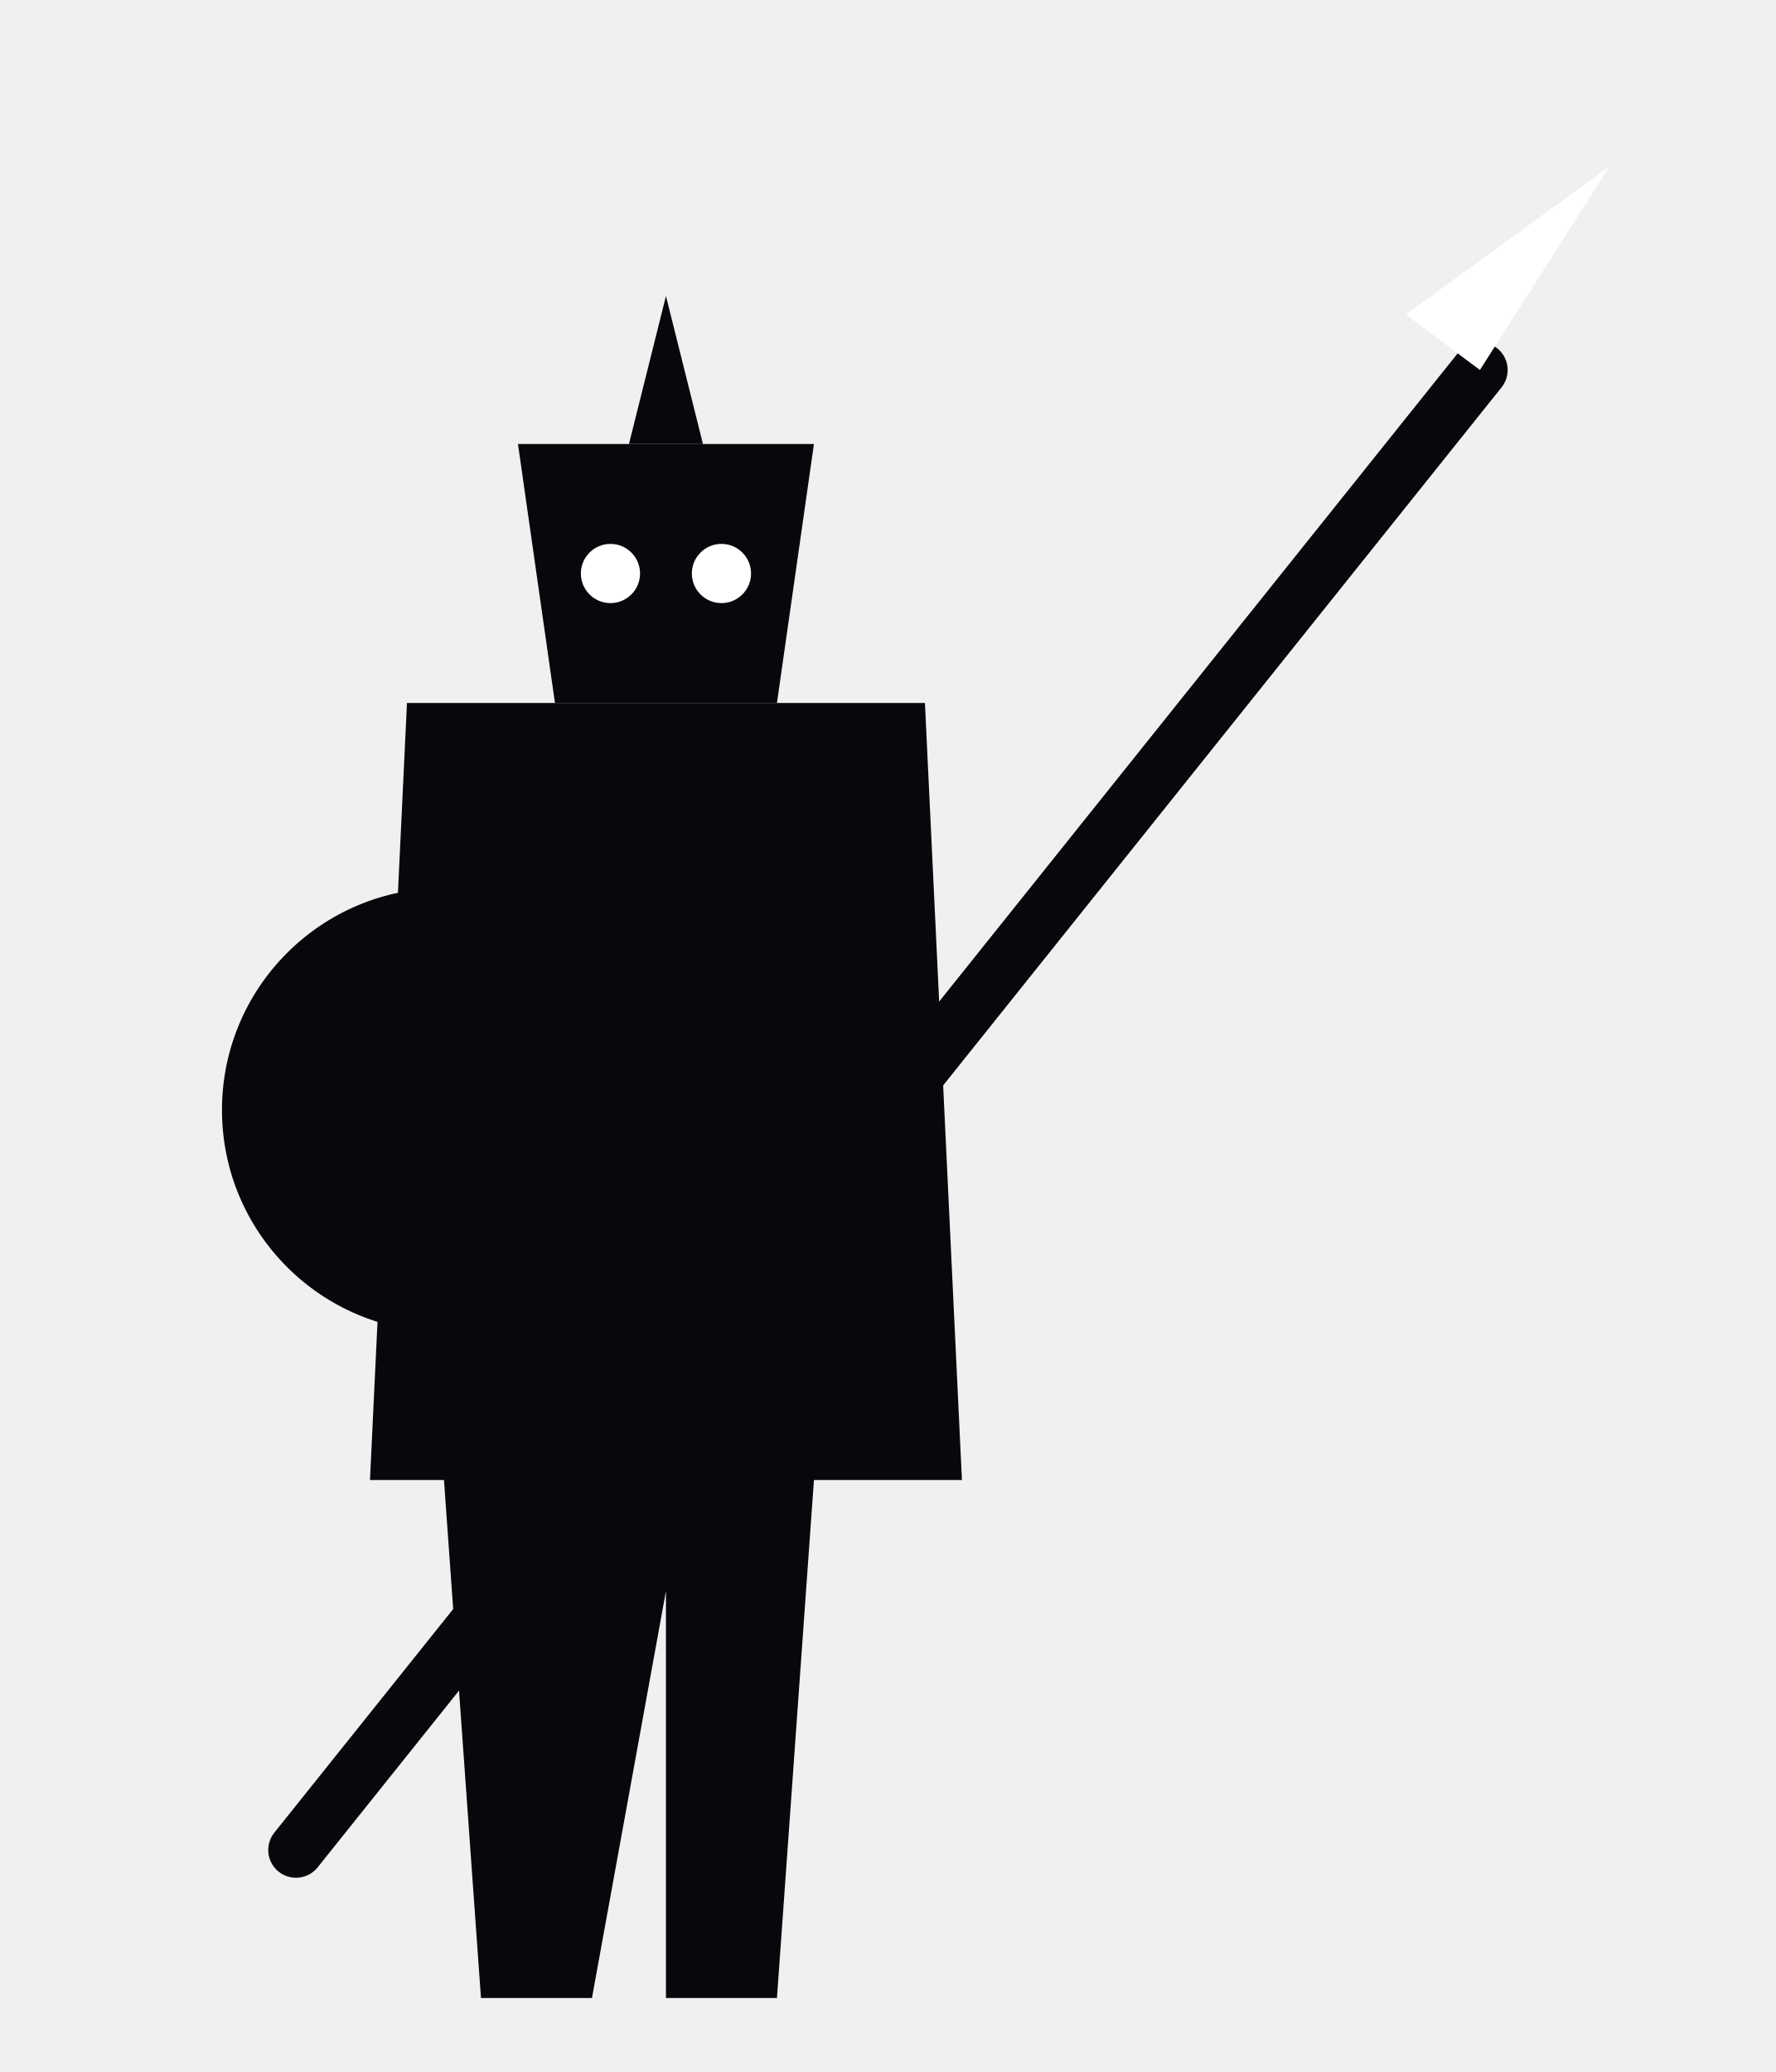
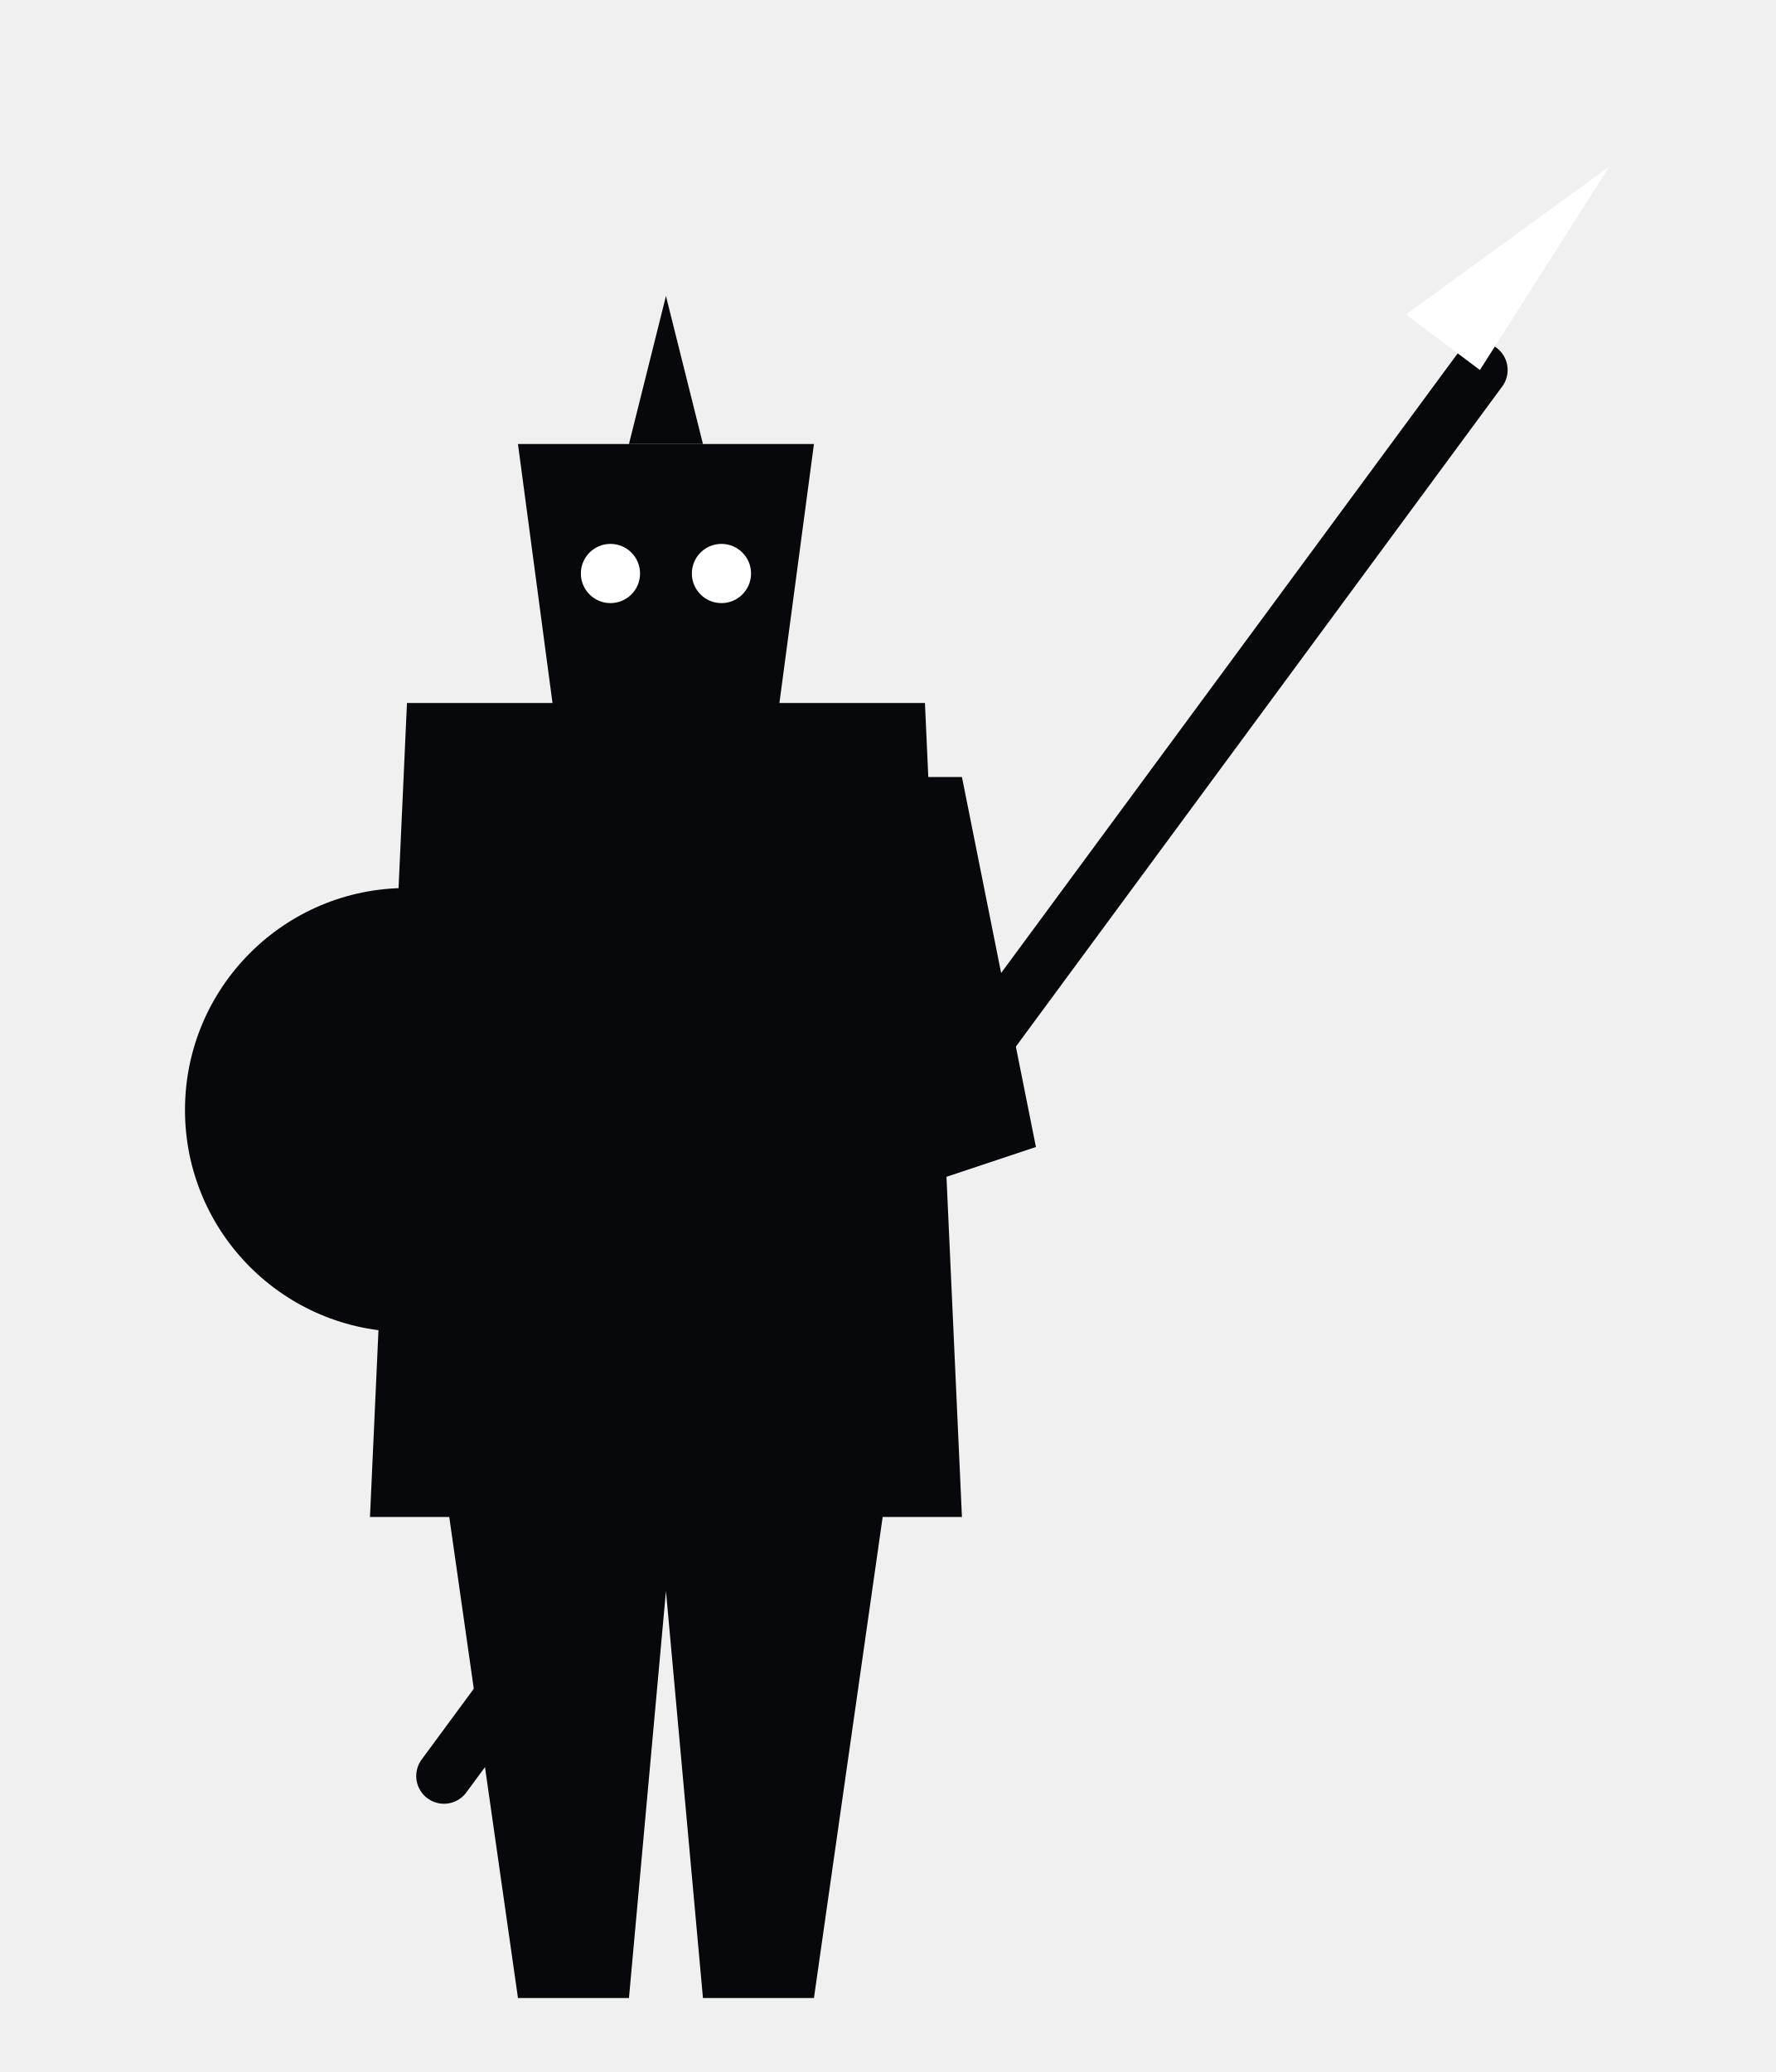
<svg xmlns="http://www.w3.org/2000/svg" viewBox="24 20 96 112" data-height="512">
-   <g id="body" fill="#07080B" stroke="#07080B" stroke-linecap="round" stroke-linejoin="round" stroke-width="0">
-     <path d="M52 44 L68 44 L66 58 L54 58Z" />
-     <path d="M58 44 L60 36 L62 44Z" />
-     <path d="M46 58 L74 58 L76 100 L68 100 L66 128 L60 128 L60 106 L56 128 L50 128 L48 100 L44 100Z" />
-     <line x1="40" y1="120" x2="104" y2="40" stroke-width="3" />
-     <circle cx="48" cy="80" r="12" />
+   <g id="part:legs" data-pivot="60 100">
+     <g class="shape" fill="#07080B" stroke="#07080B" stroke-linecap="round" stroke-linejoin="round" stroke-width="0">
+       <path d="M48 100 L72 100 L68 128 L62 128 L60 106 L58 128 L52 128Z" />
+     </g>
  </g>
-   <g id="glow" fill="#FFFFFF" stroke="#FFFFFF" stroke-linecap="round" stroke-width="0">
-     <circle cx="57" cy="51" r="1.6" />
-     <circle cx="63" cy="51" r="1.6" />
-     <path d="M104 40 L111 29 L100 37Z" />
+   <g id="part:torso" data-pivot="60 102">
+     <g class="shape" fill="#07080B" stroke="#07080B" stroke-linecap="round" stroke-linejoin="round" stroke-width="0">
+       <path d="M46 58 L74 58 L76 102 L44 102Z" />
+     </g>
+   </g>
+   <g id="part:offhand" data-pivot="50 64">
+     <g class="shape" fill="#07080B" stroke="#07080B" stroke-linecap="round" stroke-linejoin="round" stroke-width="0">
+       <circle cx="46" cy="80" r="12" />
+     </g>
+   </g>
+   <g id="part:head" data-pivot="60 58">
+     <g class="shape" fill="#07080B" stroke="#07080B" stroke-linecap="round" stroke-linejoin="round" stroke-width="0">
+       <path d="M52 44 L68 44 L66 59 L54 59Z" />
+       <path d="M58 44 L60 36 L62 44Z" />
+     </g>
+     <g class="glow" fill="#FFFFFF" stroke="#FFFFFF" stroke-linecap="round" stroke-width="0">
+       <circle cx="57" cy="51" r="1.6" />
+       <circle cx="63" cy="51" r="1.6" />
+     </g>
+   </g>
+   <g id="part:weapon" data-pivot="70 64">
+     <g class="shape" fill="#07080B" stroke="#07080B" stroke-linecap="round" stroke-linejoin="round" stroke-width="0">
+       <path d="M68 62 L76 62 L80 82 L74 84Z" />
+       <line x1="48" y1="116" x2="104" y2="40" stroke-width="3" />
+     </g>
+     <g class="glow" fill="#FFFFFF" stroke="#FFFFFF" stroke-linecap="round" stroke-width="0">
+       <path d="M104 40 L111 29 L100 37Z" />
+     </g>
  </g>
</svg>
